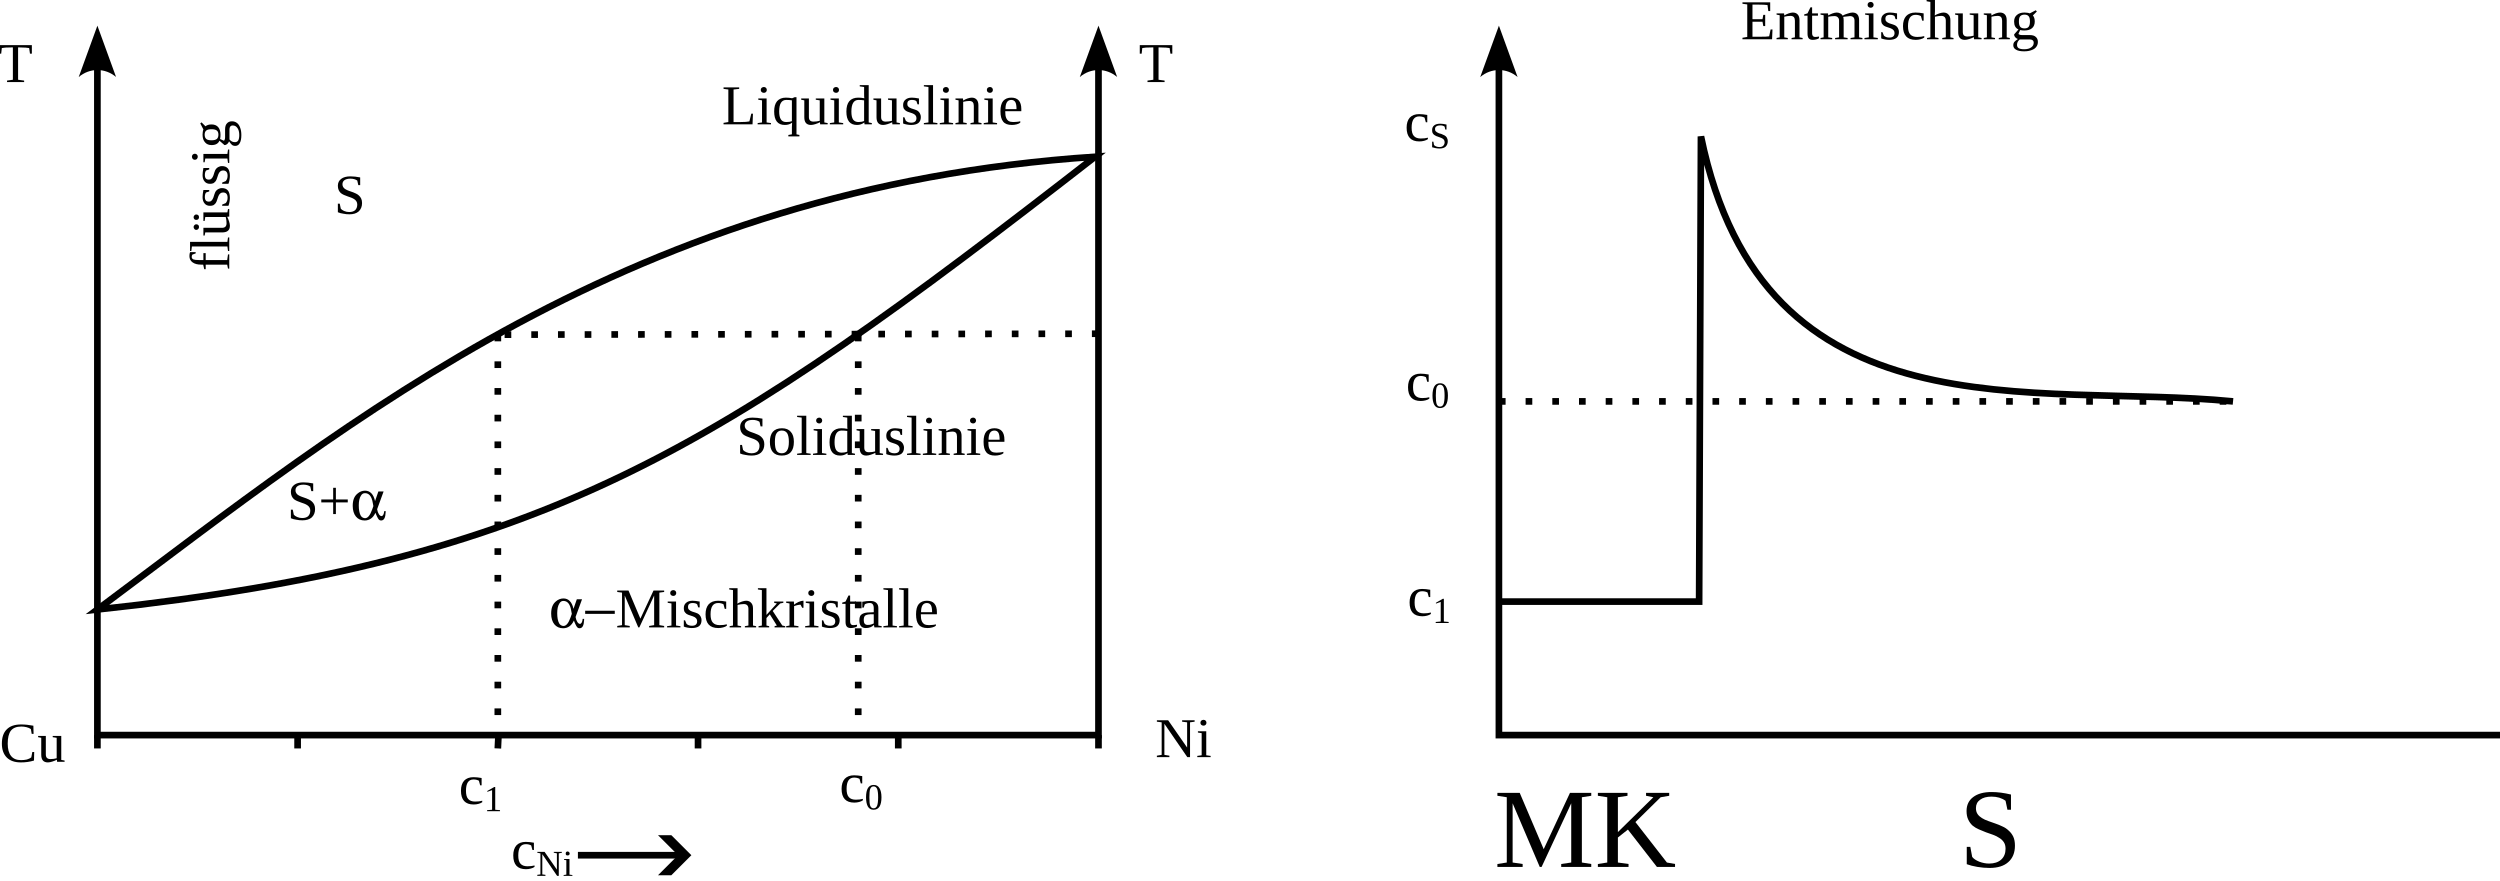
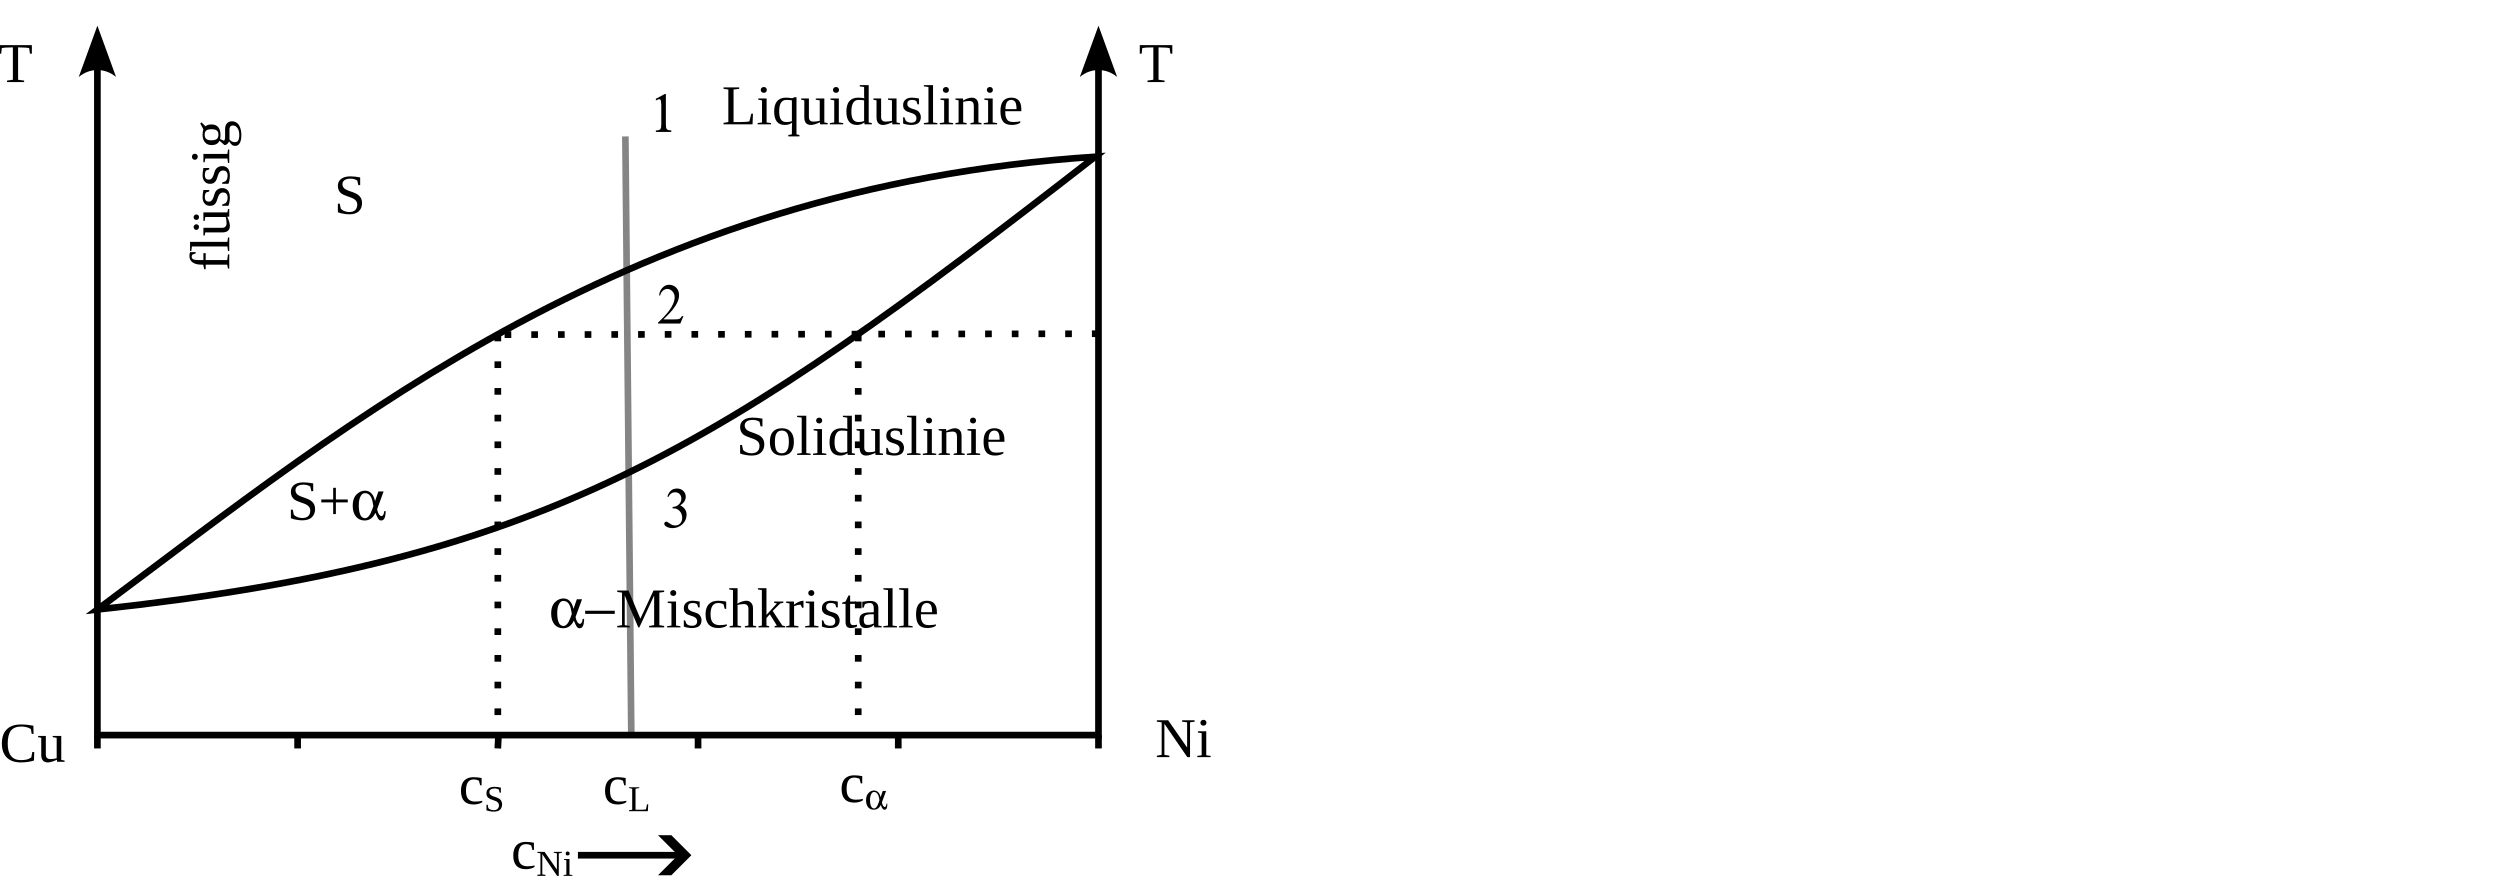
<svg xmlns="http://www.w3.org/2000/svg" width="187.297mm" height="65.949mm" viewBox="0 0 187.297 65.949" version="1.1" id="svg1">
  <defs id="defs1">
    <marker style="overflow:visible" id="ArrowWideHeavy" refX="0" refY="0" orient="auto-start-reverse" markerWidth="1" markerHeight="1" viewBox="0 0 1 1" preserveAspectRatio="xMidYMid">
      <path style="fill:context-stroke;fill-rule:evenodd;stroke:none" d="m 1,0 -3,3 h -2 l 3,-3 -3,-3 h 2 z" id="path3" />
    </marker>
    <marker style="overflow:visible" id="marker2" refX="0" refY="0" orient="auto-start-reverse" markerWidth="1" markerHeight="1" viewBox="0 0 1 1" preserveAspectRatio="xMidYMid">
      <path transform="scale(0.7)" d="M -2,-4 9,0 -2,4 c 2,-2.33 2,-5.66 0,-8 z" style="fill:context-stroke;fill-rule:evenodd;stroke:none" id="path2" />
    </marker>
-     <marker style="overflow:visible" id="marker2-3" refX="0" refY="0" orient="auto-start-reverse" markerWidth="1" markerHeight="1" viewBox="0 0 1 1" preserveAspectRatio="xMidYMid">
-       <path transform="scale(0.7)" d="M -2,-4 9,0 -2,4 c 2,-2.33 2,-5.66 0,-8 z" style="fill:context-stroke;fill-rule:evenodd;stroke:none" id="path2-5" />
-     </marker>
  </defs>
  <g id="layer1" transform="translate(-12.70328,-34.92764)">
+     <path style="fill:none;stroke:#858585;stroke-width:0.5;stroke-opacity:1;stroke-dasharray:none" d="M 60,90 59.555,45.149" id="path18" />
    <path style="fill:none;fill-opacity:1;stroke:#000000;stroke-width:0.5;stroke-dasharray:none;marker-start:url(#marker2);marker-end:url(#marker2)" d="M 20,40 V 90 H 95 V 40" id="path1" />
-     <path style="fill:none;fill-opacity:1;stroke:#000000;stroke-width:0.5;stroke-dasharray:none;marker-start:url(#marker2-3)" d="m 125,40 v 50 h 75 v 0" id="path3-0" />
    <path style="fill:#000000;fill-opacity:1;stroke:none;stroke-width:0.5;stroke-dasharray:none" d="m 20,90 0.054,0.992 z" id="path7" />
    <path style="fill:#000000;fill-opacity:1;stroke:none;stroke-width:0.5;stroke-dasharray:none" d="m 20,90 v 1" id="path8" />
    <path style="fill:none;fill-opacity:1;stroke:#000000;stroke-width:0.5;stroke-dasharray:none;stroke-opacity:1" d="m 20,90 v 1 0" id="path9" />
    <path style="fill:none;fill-opacity:1;stroke:#000000;stroke-width:0.5;stroke-dasharray:none;stroke-opacity:1" d="m 50,91 0.049,-1.001" id="path11" />
    <path style="fill:none;fill-opacity:1;stroke:#000000;stroke-width:0.5;stroke-dasharray:none;stroke-opacity:1" d="M 35,91 V 90" id="path12" />
    <path style="fill:none;fill-opacity:1;stroke:#000000;stroke-width:0.5;stroke-dasharray:none;stroke-opacity:1" d="M 65,91 V 90" id="path13" />
    <path style="fill:none;fill-opacity:1;stroke:#000000;stroke-width:0.5;stroke-dasharray:none;stroke-opacity:1" d="M 80,91 V 90" id="path14" />
    <path style="fill:#000000;fill-opacity:1;stroke:#000000;stroke-width:0.5;stroke-dasharray:none;stroke-opacity:1" d="M 95,91 V 90" id="path15" />
    <text xml:space="preserve" style="font-size:4.233px;font-family:'Times New Roman';-inkscape-font-specification:'Times New Roman, ';fill:#000000;fill-opacity:1;stroke:none;stroke-width:0.5;stroke-dasharray:none;stroke-opacity:1" x="12.575" y="41.072" id="text15">
      <tspan id="tspan15" style="stroke:none;stroke-width:0.5" x="12.575" y="41.072">T</tspan>
    </text>
    <text xml:space="preserve" style="font-size:4.233px;font-family:'Times New Roman';-inkscape-font-specification:'Times New Roman, ';fill:#000000;fill-opacity:1;stroke:none;stroke-width:0.5;stroke-dasharray:none;stroke-opacity:1" x="98.016" y="41.072" id="text15-6">
      <tspan id="tspan15-4" style="stroke:none;stroke-width:0.5" x="98.016" y="41.072">T</tspan>
    </text>
    <text xml:space="preserve" style="font-size:4.233px;font-family:'Times New Roman';-inkscape-font-specification:'Times New Roman, ';fill:#000000;fill-opacity:1;stroke:none;stroke-width:0.5;stroke-dasharray:none;stroke-opacity:1" x="12.67" y="92" id="text16">
      <tspan id="tspan16" style="stroke-width:0.5" x="12.67" y="92">Cu</tspan>
    </text>
    <text xml:space="preserve" style="font-size:4.233px;font-family:'Times New Roman';-inkscape-font-specification:'Times New Roman, ';fill:#000000;fill-opacity:1;stroke:none;stroke-width:0.5;stroke-dasharray:none;stroke-opacity:1" x="99.25" y="91.651" id="text17">
      <tspan id="tspan17" style="stroke-width:0.5" x="99.25" y="91.651">Ni</tspan>
    </text>
    <text xml:space="preserve" style="font-size:4.233px;font-family:'Times New Roman';-inkscape-font-specification:'Times New Roman, ';fill:#000000;fill-opacity:1;stroke:none;stroke-width:0.5;stroke-dasharray:none;stroke-opacity:1" x="51" y="100" id="text18">
      <tspan id="tspan18" style="stroke-width:0.5" x="51" y="100">c<tspan style="font-size:65%;baseline-shift:sub" id="tspan26">Ni</tspan>
      </tspan>
    </text>
    <path style="fill:#000000;fill-opacity:1;stroke:#000000;stroke-width:0.5;stroke-dasharray:none;stroke-opacity:1;marker-end:url(#ArrowWideHeavy)" d="m 56,99 h 8" id="path19" />
    <path style="fill:none;fill-opacity:1;stroke:#000000;stroke-width:0.5;stroke-opacity:1" d="M 94.75,46.669 C 60,49 39.231,66.249 20,80.594 53.737,76.958 66.4,68.707 94.75,46.669 Z" id="path16" />
    <text xml:space="preserve" style="font-size:4.233px;font-family:'Times New Roman';-inkscape-font-specification:'Times New Roman, ';fill:#000000;fill-opacity:1;stroke:none;stroke-width:0.5;stroke-opacity:1" x="66.787" y="44.243" id="text20">
      <tspan id="tspan20" style="stroke-width:0.5" x="66.787" y="44.243">Liquiduslinie</tspan>
    </text>
    <text xml:space="preserve" style="font-size:4.233px;font-family:'Times New Roman';-inkscape-font-specification:'Times New Roman, ';fill:#000000;fill-opacity:1;stroke:none;stroke-width:0.5;stroke-opacity:1" x="34.216" y="73.862" id="text21">
      <tspan id="tspan21" style="stroke-width:0.5" x="34.216" y="73.862">S+<tspan style="font-style:normal;font-variant:normal;font-weight:normal;font-stretch:normal;font-family:Symbol;-inkscape-font-specification:Symbol" id="tspan22">a</tspan>
      </tspan>
    </text>
    <text xml:space="preserve" style="font-style:normal;font-variant:normal;font-weight:normal;font-stretch:normal;font-size:4.233px;font-family:Symbol;-inkscape-font-specification:Symbol;fill:#000000;fill-opacity:1;stroke:none;stroke-width:0.5;stroke-opacity:1" x="37.735" y="50.936" id="text24">
      <tspan id="tspan24" style="font-style:normal;font-variant:normal;font-weight:normal;font-stretch:normal;font-family:'Times New Roman';-inkscape-font-specification:'Times New Roman, ';stroke-width:0.5" x="37.735" y="50.936">S</tspan>
    </text>
    <path style="fill:#000000;fill-opacity:1;stroke:none;stroke-width:0.5;stroke-opacity:1" d="M 50,90 50.024,74.433" id="path27" />
    <text xml:space="preserve" style="font-size:4.233px;font-family:'Times New Roman';-inkscape-font-specification:'Times New Roman, ';fill:#000000;fill-opacity:1;stroke:none;stroke-width:0.5;stroke-opacity:1" x="67.871" y="69.012" id="text19">
      <tspan id="tspan19" style="fill:#000000;fill-opacity:1;stroke:none;stroke-width:0.5" x="67.871" y="69.012">Soliduslinie</tspan>
    </text>
    <text xml:space="preserve" style="font-style:normal;font-variant:normal;font-weight:normal;font-stretch:normal;font-size:4.233px;font-family:'Times New Roman';-inkscape-font-specification:'Times New Roman, ';fill:#000000;fill-opacity:1;stroke:none;stroke-width:0.5;stroke-dasharray:none;stroke-dashoffset:0;stroke-opacity:1" x="-55.223" y="29.878" id="text39" transform="rotate(-90)">
      <tspan id="tspan39" style="fill:#000000;fill-opacity:1;stroke:none;stroke-width:0.5" x="-55.223" y="29.878">flüssig</tspan>
    </text>
    <text xml:space="preserve" style="font-style:normal;font-variant:normal;font-weight:normal;font-stretch:normal;font-size:4.233px;font-family:Symbol;-inkscape-font-specification:Symbol;fill:#000000;fill-opacity:1;stroke:none;stroke-width:0.5;stroke-opacity:1" x="53.826" y="81.934" id="text23">
      <tspan id="tspan23" style="stroke-width:0.5" x="53.826" y="81.934">a-<tspan style="font-style:normal;font-variant:normal;font-weight:normal;font-stretch:normal;font-family:'Times New Roman';-inkscape-font-specification:'Times New Roman, '" id="tspan25">Mischkristalle</tspan>
      </tspan>
    </text>
    <path style="fill:none;fill-opacity:1;stroke:#000000;stroke-width:0.5;stroke-dasharray:0.5, 1.5;stroke-dashoffset:0" d="M 95.007,59.93 50.243,59.999" id="path4" />
    <path style="fill:none;fill-opacity:1;stroke:#000000;stroke-width:0.5;stroke-dasharray:0.5, 1.5;stroke-dashoffset:0" d="M 50,60 V 90" id="path5" />
    <path style="fill:none;fill-opacity:1;stroke:#000000;stroke-width:0.5;stroke-dasharray:0.5, 1.5;stroke-dashoffset:0" d="M 77,60 V 90" id="path6" />
    <text xml:space="preserve" style="font-size:4.233px;font-family:'Times New Roman';-inkscape-font-specification:'Times New Roman, ';fill:#000000;fill-opacity:1;stroke:none;stroke-width:0.5;stroke-dasharray:none;stroke-opacity:1" x="47.081" y="95.153" id="text18-4">
-       <tspan id="tspan18-7" style="stroke-width:0.5" x="47.081" y="95.153">c<tspan style="font-size:65%;baseline-shift:sub" id="tspan6">1</tspan>
-       </tspan>
-     </text>
-     <text xml:space="preserve" style="font-size:4.233px;font-family:'Times New Roman';-inkscape-font-specification:'Times New Roman, ';fill:#000000;fill-opacity:1;stroke:none;stroke-width:0.5;stroke-dasharray:none;stroke-opacity:1" x="118.154" y="81.05" id="text18-4-6">
-       <tspan id="tspan18-7-3" style="stroke-width:0.5" x="118.154" y="81.05">c<tspan style="font-size:65%;baseline-shift:sub" id="tspan6-8">1</tspan>
+       <tspan id="tspan18-7" style="stroke-width:0.5" x="47.081" y="95.153">c<tspan style="font-size:65%;baseline-shift:sub" id="tspan30">S</tspan>
      </tspan>
    </text>
    <text xml:space="preserve" style="font-size:4.233px;font-family:'Times New Roman';-inkscape-font-specification:'Times New Roman, ';fill:#000000;fill-opacity:1;stroke:none;stroke-width:0.5;stroke-dasharray:none;stroke-opacity:1" x="75.599" y="95.01" id="text18-5">
-       <tspan id="tspan18-5" style="stroke-width:0.5" x="75.599" y="95.01">c<tspan style="font-size:65%;baseline-shift:sub" id="tspan7">0</tspan>
+       <tspan id="tspan18-5" style="stroke-width:0.5" x="75.599" y="95.01">c<tspan style="font-style:normal;font-variant:normal;font-weight:normal;font-stretch:normal;font-size:65%;font-family:Symbol;-inkscape-font-specification:Symbol;baseline-shift:sub" id="tspan31">a</tspan>
      </tspan>
    </text>
-     <text xml:space="preserve" style="font-size:4.233px;font-family:'Times New Roman';-inkscape-font-specification:'Times New Roman, ';fill:#000000;fill-opacity:1;stroke:none;stroke-width:0.5;stroke-dasharray:none;stroke-opacity:1" x="118.035" y="64.92" id="text18-5-8">
-       <tspan id="tspan18-5-2" style="stroke-width:0.5" x="118.035" y="64.92">c<tspan style="font-size:65%;baseline-shift:sub" id="tspan7-3">0</tspan>
+     <text xml:space="preserve" style="font-size:4.233px;font-family:'Times New Roman';-inkscape-font-specification:'Times New Roman, ';fill:#000000;fill-opacity:1;stroke:none;stroke-width:0.5;stroke-dasharray:none;stroke-opacity:1" x="57.875" y="95.153" id="text18-5-83">
+       <tspan id="tspan18-5-7" style="stroke-width:0.5" x="57.875" y="95.153">c<tspan style="font-size:65%;baseline-shift:sub" id="tspan29">L</tspan>
      </tspan>
    </text>
-     <text xml:space="preserve" style="font-size:4.233px;font-family:'Times New Roman';-inkscape-font-specification:'Times New Roman, ';fill:#000000;fill-opacity:1;stroke:none;stroke-width:0.5;stroke-dasharray:none;stroke-opacity:1" x="117.931" y="45.476" id="text18-4-6-3">
-       <tspan id="tspan18-7-3-4" style="stroke-width:0.5" x="117.931" y="45.476">c<tspan style="font-size:65%;baseline-shift:sub" id="tspan8">S</tspan>
-       </tspan>
+     <text xml:space="preserve" style="font-style:normal;font-variant:normal;font-weight:normal;font-stretch:normal;font-size:4.233px;font-family:Symbol;-inkscape-font-specification:Symbol;fill:none;stroke:#858585;stroke-width:0.5;stroke-dasharray:none;stroke-opacity:1" x="61.339" y="44.814" id="text32">
+       <tspan id="tspan32" style="font-size:4.233px;fill:#000000;fill-opacity:1;stroke:none;stroke-width:0.5;stroke-opacity:1" x="61.339" y="44.814">1</tspan>
    </text>
-     <path style="fill:none;fill-opacity:1;stroke:#000000;stroke-width:0.5;stroke-dasharray:0.5, 1.5;stroke-dashoffset:0" d="m 125,65 h 55" id="path10" />
-     <path style="fill:none;fill-opacity:1;stroke:#000000;stroke-width:0.5;stroke-dasharray:none;stroke-dashoffset:0" d="m 125,80 h 15 l 0.136,-34.851 c 4.691,22.824 24.957,18.401 39.864,19.851 v 2e-6" id="path17" />
-     <text xml:space="preserve" style="font-size:8.467px;font-family:'Times New Roman';-inkscape-font-specification:'Times New Roman, ';fill:#000000;fill-opacity:1;stroke:none;stroke-width:0.5;stroke-dasharray:none;stroke-dashoffset:0" x="124.637" y="99.872" id="text27">
-       <tspan id="tspan27" style="fill:#000000;fill-opacity:1;stroke:none;stroke-width:0.5" x="124.637" y="99.872">MK</tspan>
+     <text xml:space="preserve" style="font-style:normal;font-variant:normal;font-weight:normal;font-stretch:normal;font-size:4.233px;font-family:Symbol;-inkscape-font-specification:Symbol;fill:none;stroke:#858585;stroke-width:0.5;stroke-dasharray:none;stroke-opacity:1" x="61.89" y="59.17" id="text32-4">
+       <tspan id="tspan32-0" style="font-size:4.233px;fill:#000000;fill-opacity:1;stroke:none;stroke-width:0.5;stroke-opacity:1" x="61.89" y="59.17">2</tspan>
    </text>
-     <text xml:space="preserve" style="font-size:8.467px;font-family:'Times New Roman';-inkscape-font-specification:'Times New Roman, ';fill:none;fill-opacity:1;stroke:#000000;stroke-width:0.5;stroke-dasharray:none;stroke-dashoffset:0" x="159.471" y="99.872" id="text28">
-       <tspan id="tspan28" style="fill:#000000;fill-opacity:1;stroke:none;stroke-width:0.5" x="159.471" y="99.872">S</tspan>
-     </text>
-     <text xml:space="preserve" style="font-size:4.233px;font-family:'Times New Roman';-inkscape-font-specification:'Times New Roman, ';fill:#000000;fill-opacity:1;stroke:none;stroke-width:0.5;stroke-opacity:1" x="143.122" y="37.867" id="text20-4">
-       <tspan id="tspan20-4" style="stroke-width:0.5" x="143.122" y="37.867">Entmischung</tspan>
+     <text xml:space="preserve" style="font-style:normal;font-variant:normal;font-weight:normal;font-stretch:normal;font-size:4.233px;font-family:Symbol;-inkscape-font-specification:Symbol;fill:none;stroke:#858585;stroke-width:0.5;stroke-dasharray:none;stroke-opacity:1" x="62.297" y="74.433" id="text32-1">
+       <tspan id="tspan32-6" style="font-size:4.233px;fill:#000000;fill-opacity:1;stroke:none;stroke-width:0.5;stroke-opacity:1" x="62.297" y="74.433">3</tspan>
    </text>
  </g>
</svg>
